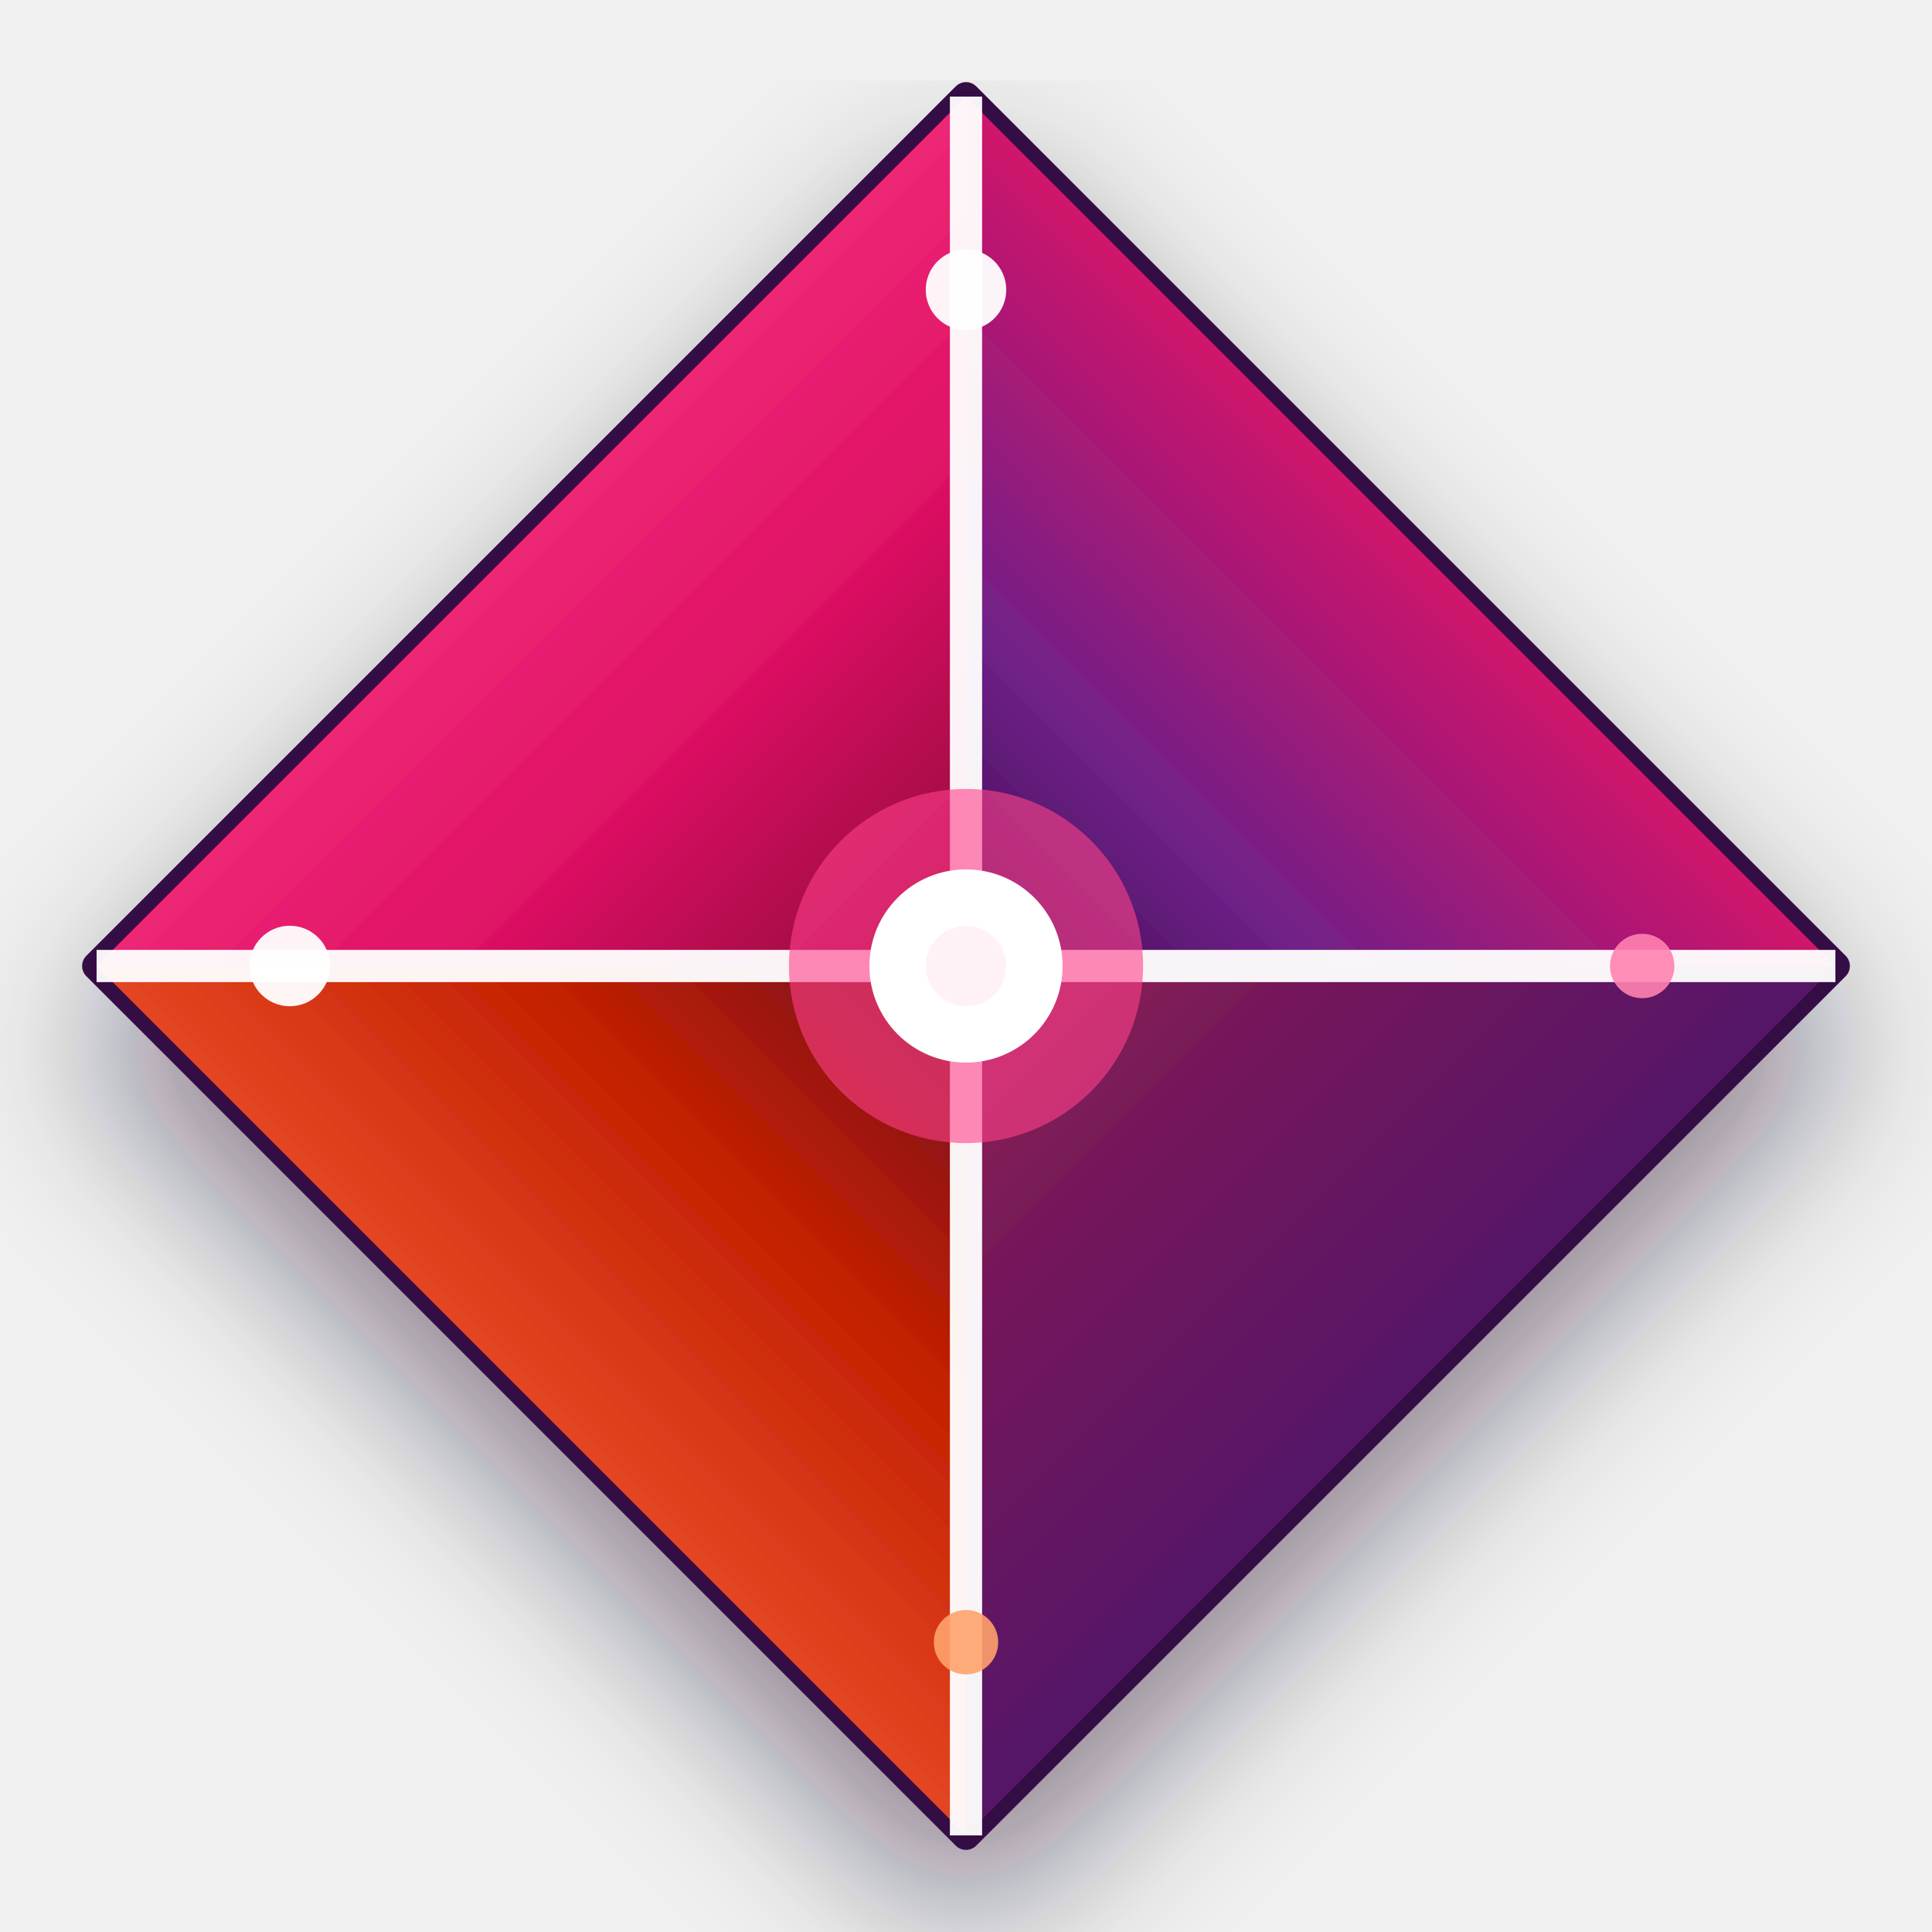
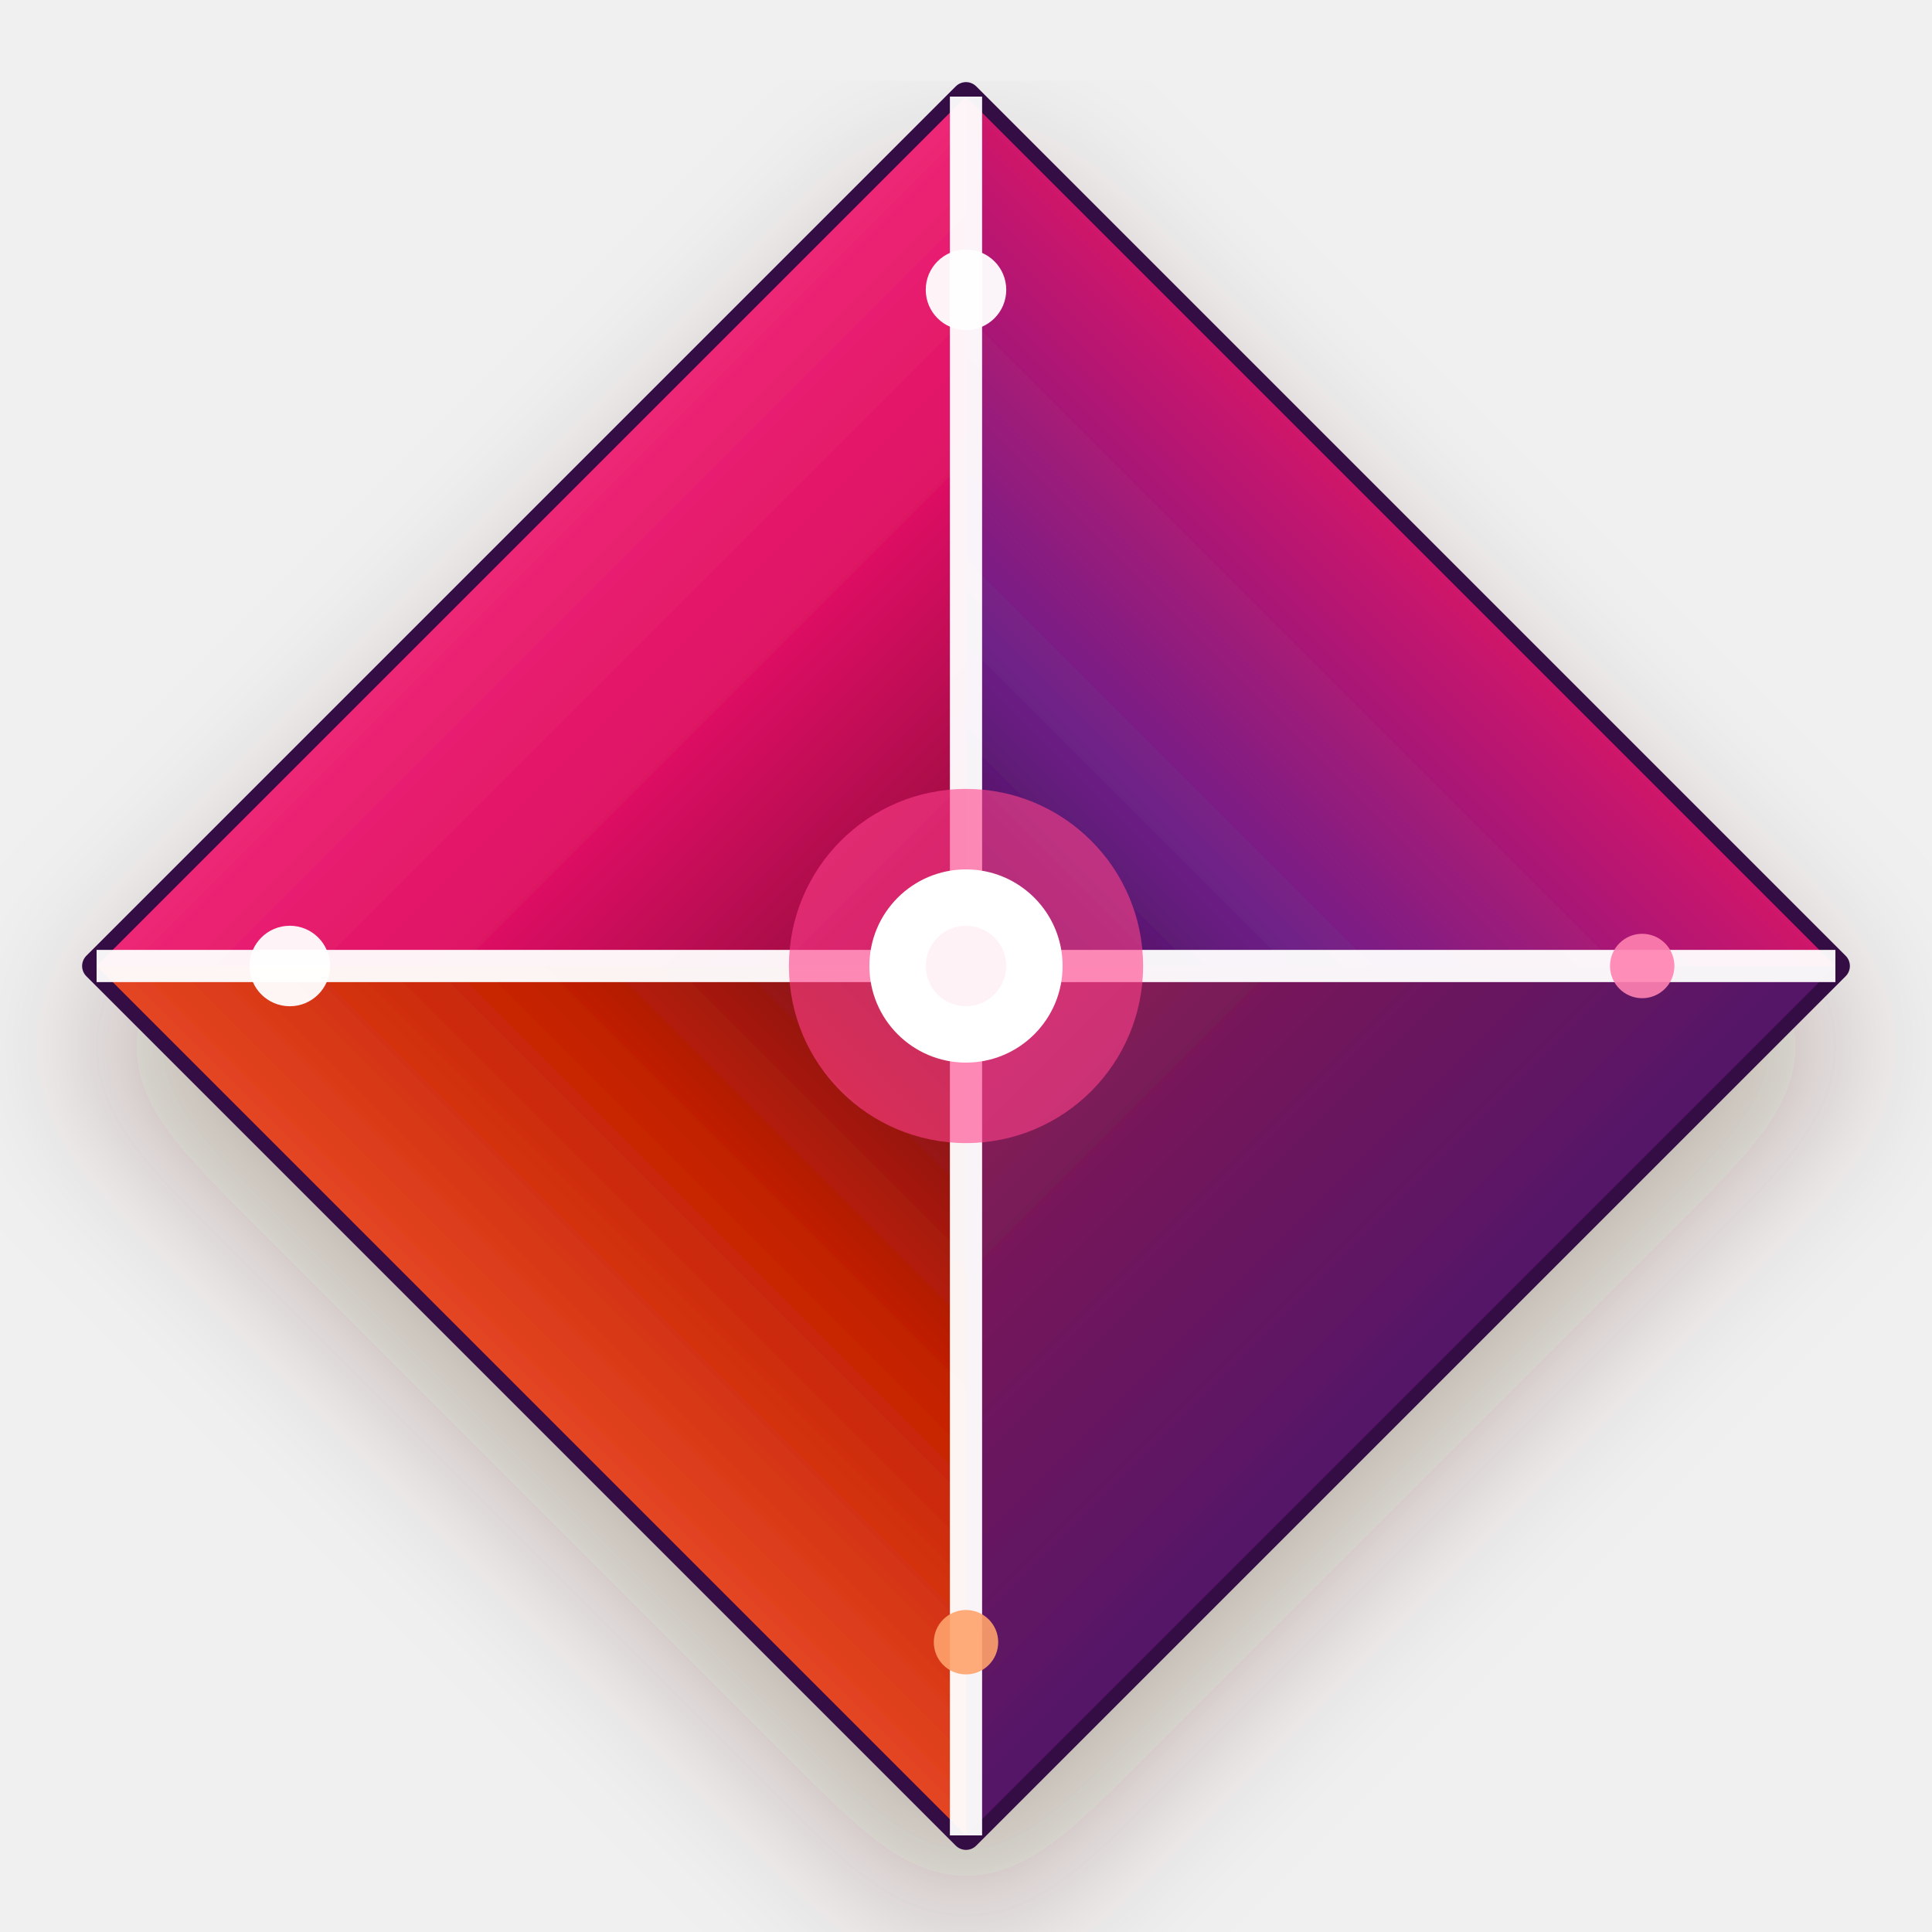
<svg xmlns="http://www.w3.org/2000/svg" viewBox="0 0 120 120" width="120" height="120">
  <defs>
    <linearGradient id="spkFacetTopLeft" x1="0%" y1="0%" x2="100%" y2="100%">
      <stop offset="0%" stop-color="#FFE8F2" />
      <stop offset="25%" stop-color="#FF4088" />
      <stop offset="70%" stop-color="#DF1265" />
      <stop offset="100%" stop-color="#8A0038" />
    </linearGradient>
    <linearGradient id="spkFacetTopRight" x1="100%" y1="0%" x2="0%" y2="100%">
      <stop offset="0%" stop-color="#FF5C9D" />
      <stop offset="45%" stop-color="#DF1265" />
      <stop offset="80%" stop-color="#6F2188" />
      <stop offset="100%" stop-color="#3C0B4F" />
    </linearGradient>
    <linearGradient id="spkFacetBottomLeft" x1="0%" y1="100%" x2="100%" y2="0%">
      <stop offset="0%" stop-color="#FFB37A" />
      <stop offset="30%" stop-color="#FF633E" />
      <stop offset="75%" stop-color="#C22000" />
      <stop offset="100%" stop-color="#6B0C25" />
    </linearGradient>
    <linearGradient id="spkFacetBottomRight" x1="100%" y1="100%" x2="0%" y2="0%">
      <stop offset="0%" stop-color="#350842" />
      <stop offset="50%" stop-color="#551468" />
      <stop offset="85%" stop-color="#7B1A58" />
      <stop offset="100%" stop-color="#9C1B4E" />
    </linearGradient>
    <filter id="spkShadow" x="-40%" y="-40%" width="180%" height="180%">
-       <feDropShadow dx="0" dy="16" stdDeviation="12" flood-color="#1F0329" flood-opacity="0.65" />
-       <feDropShadow dx="0" dy="5" stdDeviation="5" flood-color="#1F0329" flood-opacity="0.45" />
+       <feDropShadow dx="0" dy="16" stdDeviation="12" flood-color="#3D1D12" flood-opacity="0.45" />
+       <feDropShadow dx="0" dy="5" stdDeviation="5" flood-color="#3D1D12" flood-opacity="0.30" />
    </filter>
  </defs>
  <g filter="url(#spkShadow)">
    <polygon points="60,6 114,60 60,114 6,60" fill="none" stroke="#360844" stroke-width="1.8" stroke-linejoin="round" />
    <polygon points="60,6 60,60 6,60" fill="url(#spkFacetTopLeft)" />
    <polygon points="60,6 114,60 60,60" fill="url(#spkFacetTopRight)" />
    <polygon points="6,60 60,60 60,114" fill="url(#spkFacetBottomLeft)" />
    <polygon points="114,60 60,114 60,60" fill="url(#spkFacetBottomRight)" />
    <line x1="60" y1="6" x2="60" y2="114" stroke="#FFFFFF" stroke-width="2" opacity="0.95" />
    <line x1="6" y1="60" x2="114" y2="60" stroke="#FFFFFF" stroke-width="2" opacity="0.95" />
    <circle cx="60" cy="60" r="11" fill="#FF4088" opacity="0.6" />
    <circle cx="60" cy="60" r="6" fill="#FFFFFF" />
    <circle cx="60" cy="60" r="2.5" fill="#FFF2F7" />
    <circle cx="60" cy="18" r="2.5" fill="#FFFFFF" opacity="0.95" />
    <circle cx="18" cy="60" r="2.5" fill="#FFFFFF" opacity="0.95" />
    <circle cx="60" cy="102" r="2" fill="#FFA26B" opacity="0.9" />
    <circle cx="102" cy="60" r="2" fill="#FF82B0" opacity="0.9" />
  </g>
</svg>
